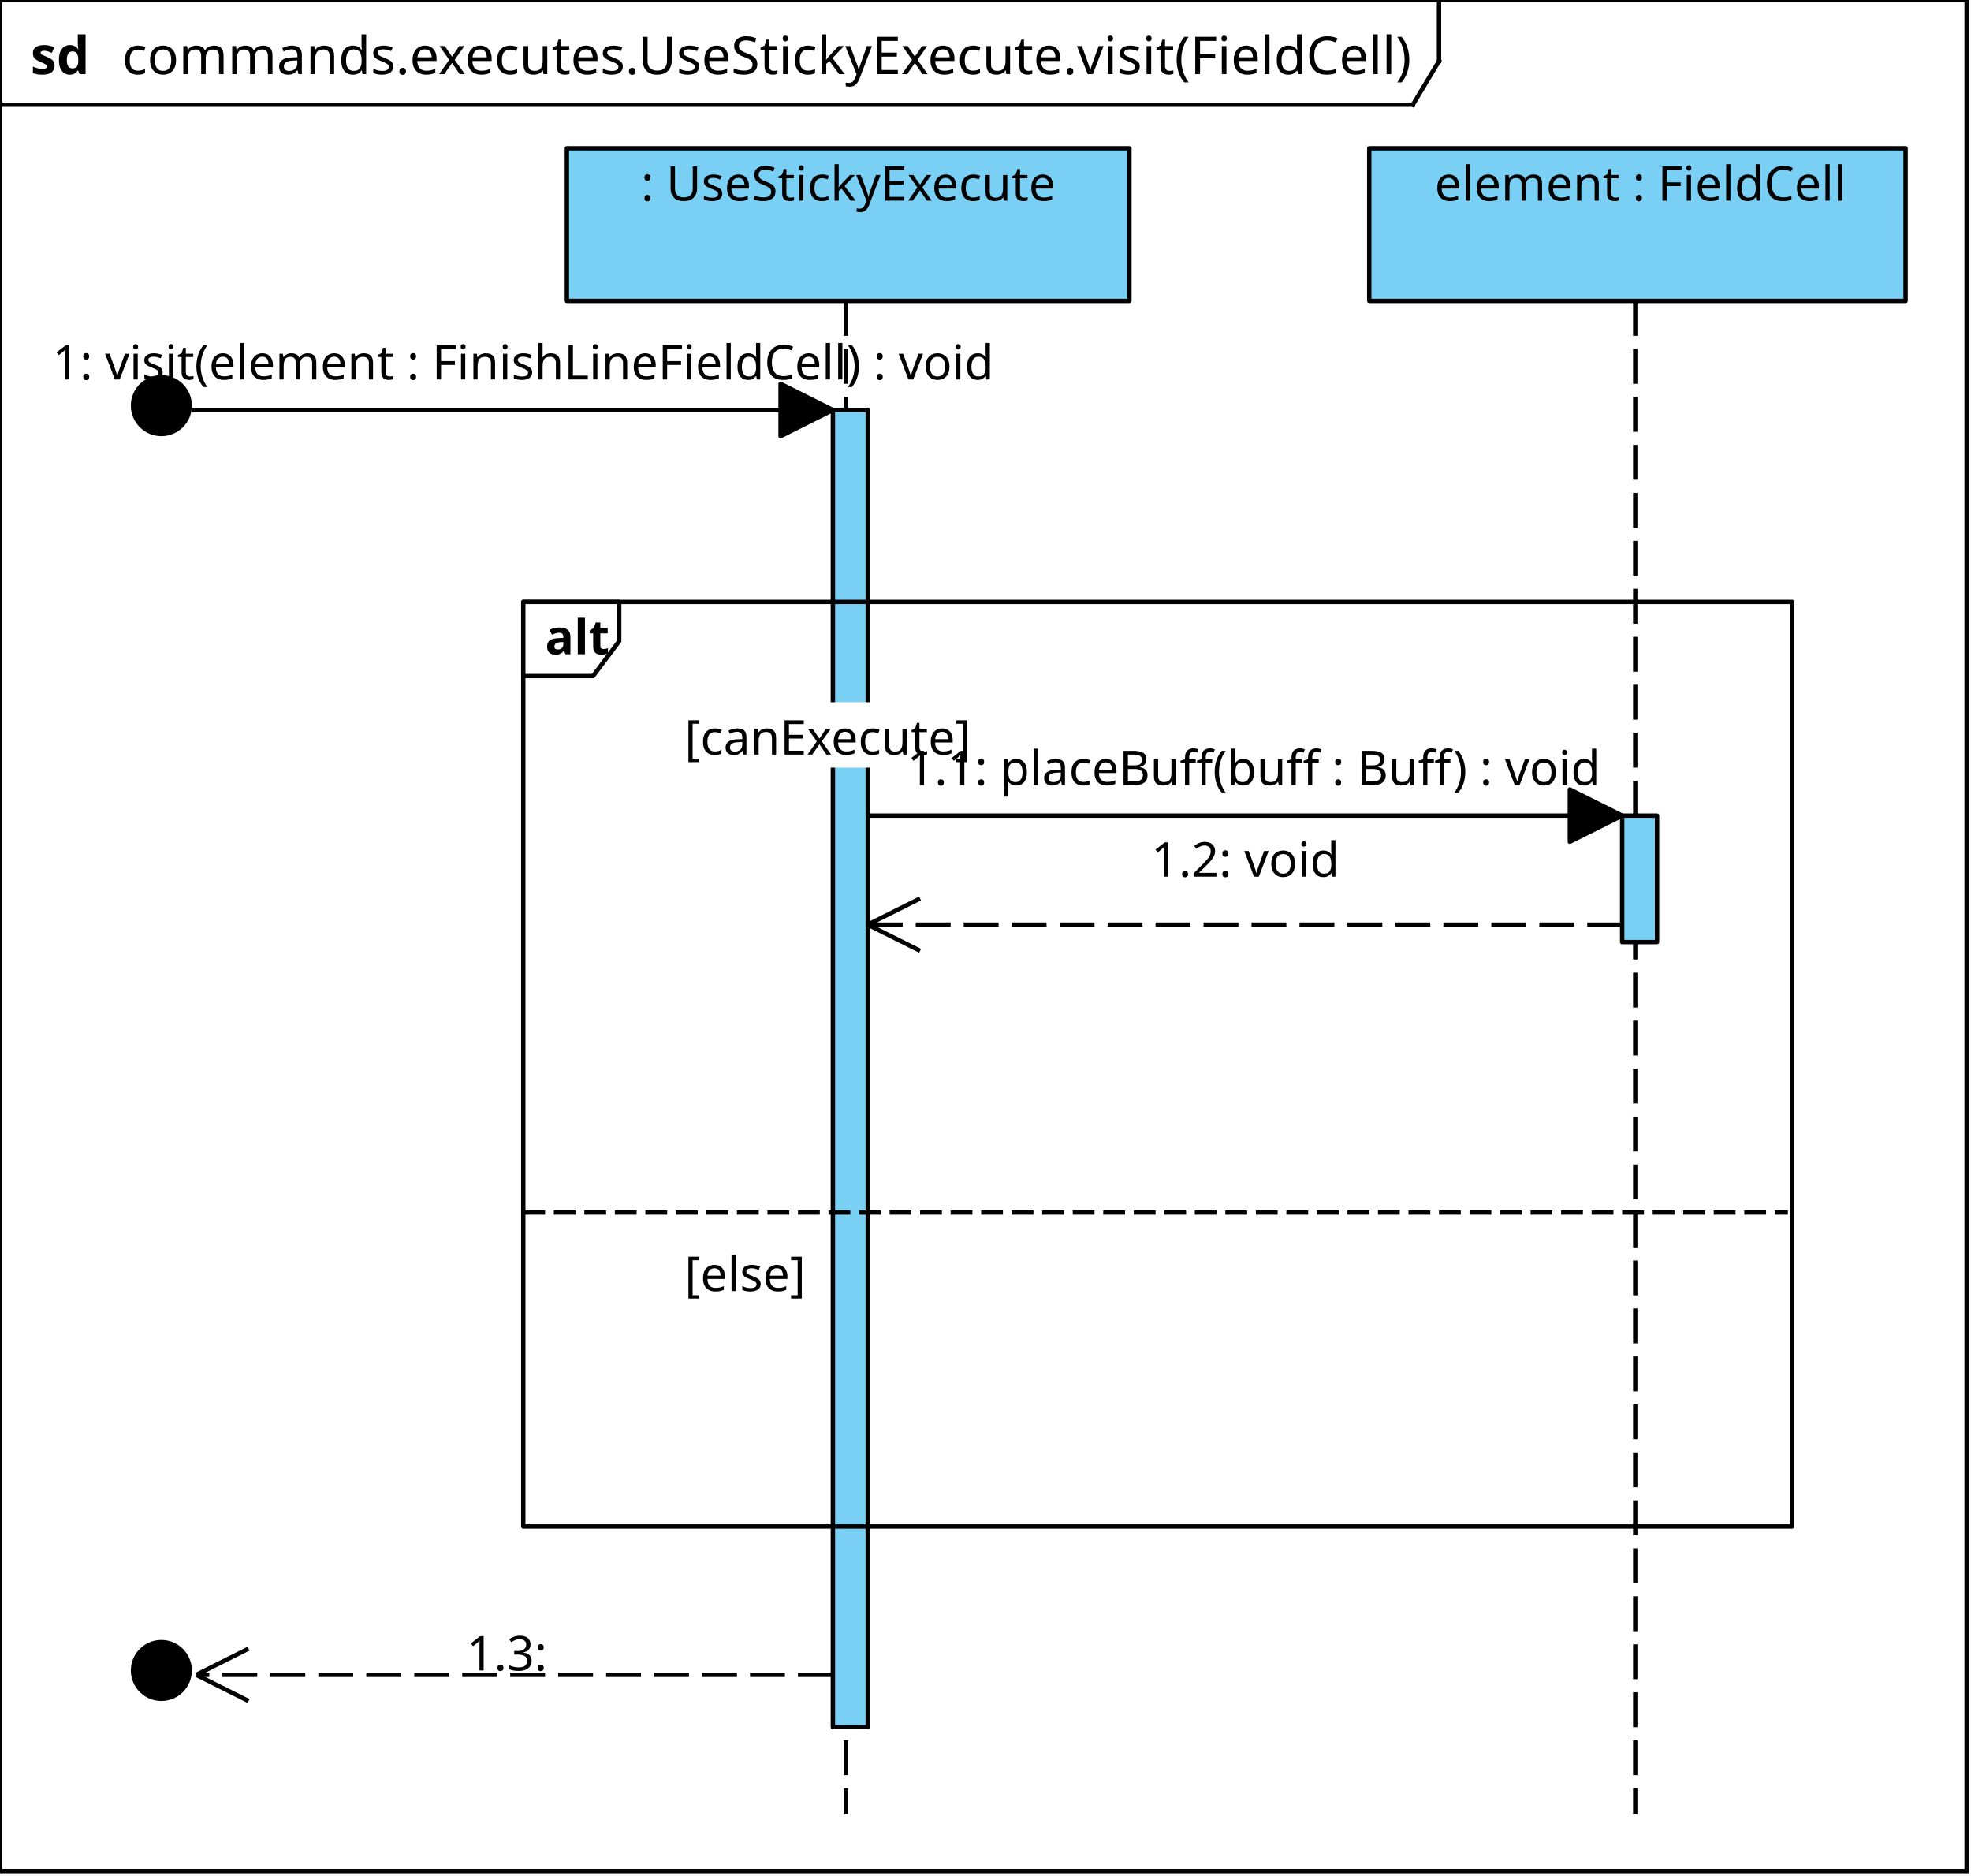
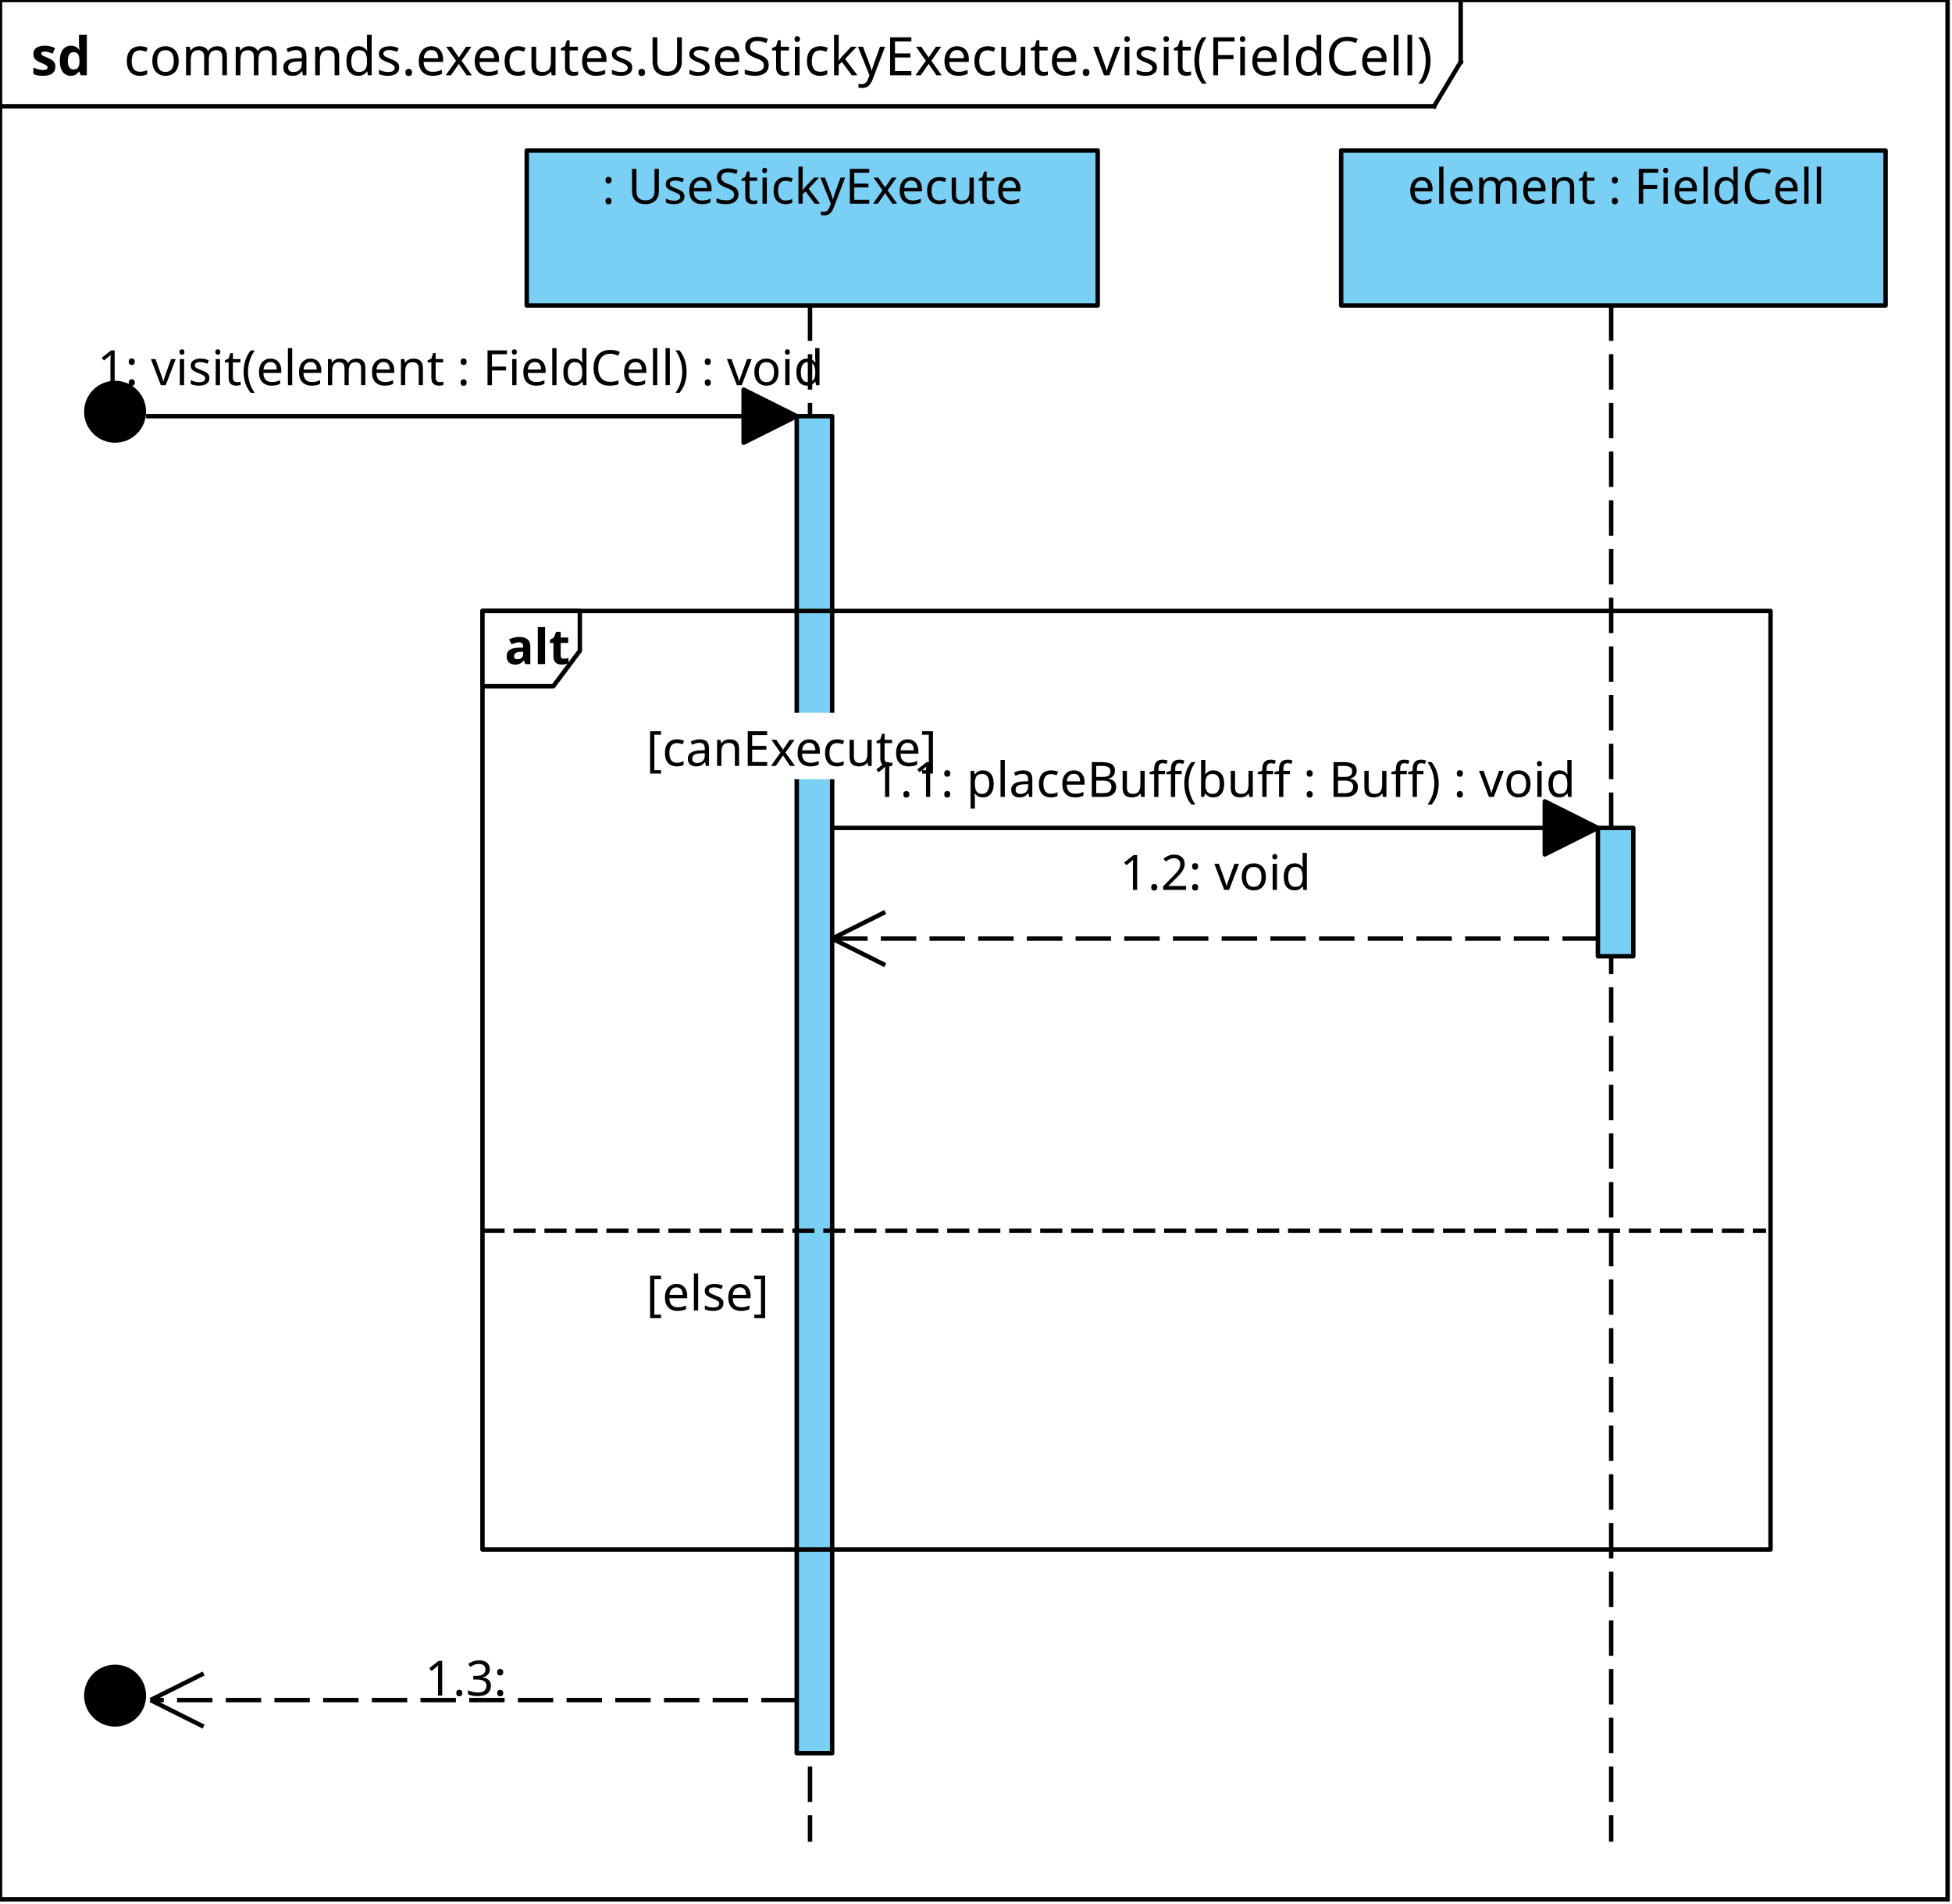
- <svg xmlns="http://www.w3.org/2000/svg" fill-opacity="0" color-rendering="auto" color-interpolation="auto" stroke="rgb(0,0,0)" text-rendering="auto" stroke-linecap="square" width="452" stroke-miterlimit="10" stroke-opacity="0" shape-rendering="auto" fill="rgb(0,0,0)" stroke-dasharray="none" font-weight="normal" stroke-width="1" height="430" font-family="'Dialog'" font-style="normal" stroke-linejoin="miter" font-size="12" stroke-dashoffset="0" image-rendering="auto">
+ <svg xmlns="http://www.w3.org/2000/svg" fill-opacity="0" color-rendering="auto" color-interpolation="auto" stroke="rgb(0,0,0)" text-rendering="auto" stroke-linecap="square" width="441" stroke-miterlimit="10" stroke-opacity="0" shape-rendering="auto" fill="rgb(0,0,0)" stroke-dasharray="none" font-weight="normal" stroke-width="1" height="430" font-family="'Dialog'" font-style="normal" stroke-linejoin="miter" font-size="12" stroke-dashoffset="0" image-rendering="auto">
  <defs id="genericDefs" />
  <g>
    <defs id="defs1">
      <clipPath clipPathUnits="userSpaceOnUse" id="clipPath1">
        <path d="M-7 -7 L141 -7 L141 393 L-7 393 L-7 -7 Z" />
      </clipPath>
      <clipPath clipPathUnits="userSpaceOnUse" id="clipPath2">
        <path d="M-7 -7 L26 -7 L26 31 L-7 31 L-7 -7 Z" />
      </clipPath>
      <clipPath clipPathUnits="userSpaceOnUse" id="clipPath3">
        <path d="M-7 -7 L19 -7 L19 313 L-7 313 L-7 -7 Z" />
      </clipPath>
      <clipPath clipPathUnits="userSpaceOnUse" id="clipPath4">
        <path d="M-7 -7 L135 -7 L135 393 L-7 393 L-7 -7 Z" />
      </clipPath>
      <clipPath clipPathUnits="userSpaceOnUse" id="clipPath5">
        <path d="M-7 -7 L302 -7 L302 223 L-7 223 L-7 -7 Z" />
      </clipPath>
      <clipPath clipPathUnits="userSpaceOnUse" id="clipPath6">
-         <path d="M-7 -7 L-7 223 L302 223 L302 -7 Z" />
+         <path d="M100 23 L100 37 L37 37 L37 23 ZM63 146 L63 160 L37 160 L37 146 ZM-7 -7 L-7 223 L302 223 L302 -7 Z" />
      </clipPath>
      <clipPath clipPathUnits="userSpaceOnUse" id="clipPath7">
        <path d="M0 0 L23 0 L23 18 L0 18 L0 0 Z" />
      </clipPath>
      <clipPath clipPathUnits="userSpaceOnUse" id="clipPath8">
        <path d="M-7 -7 L19 -7 L19 40 L-7 40 L-7 -7 Z" />
      </clipPath>
      <clipPath clipPathUnits="userSpaceOnUse" id="clipPath9">
        <path d="M-7 -7 L302 -7 L302 82 L-7 82 L-7 -7 Z" />
      </clipPath>
      <clipPath clipPathUnits="userSpaceOnUse" id="clipPath10">
        <path d="M0 0 L46 0 L46 15 L0 15 L0 0 Z" />
      </clipPath>
      <clipPath clipPathUnits="userSpaceOnUse" id="clipPath11">
        <path d="M0 0 L0 4 L291 4 L291 0 Z" />
      </clipPath>
      <clipPath clipPathUnits="userSpaceOnUse" id="clipPath12">
        <path d="M-7 -7 L302 -7 L302 134 L-7 134 L-7 -7 Z" />
      </clipPath>
      <clipPath clipPathUnits="userSpaceOnUse" id="clipPath13">
        <path d="M0 0 L83 0 L83 15 L0 15 L0 0 Z" />
      </clipPath>
      <clipPath clipPathUnits="userSpaceOnUse" id="clipPath14">
        <path d="M-124 -15 L248 -15 L248 30 L-124 30 L-124 -15 Z" />
      </clipPath>
      <clipPath clipPathUnits="userSpaceOnUse" id="clipPath15">
        <path d="M-130 -15 L260 -15 L260 30 L-130 30 L-130 -15 Z" />
      </clipPath>
      <clipPath clipPathUnits="userSpaceOnUse" id="clipPath16">
        <path d="M0 0 L251 0 L251 104 L0 104 L0 0 Z" />
      </clipPath>
      <clipPath clipPathUnits="userSpaceOnUse" id="clipPath17">
        <path d="M0 0 L250 0 L250 104 L0 104 L0 0 Z" />
      </clipPath>
      <clipPath clipPathUnits="userSpaceOnUse" id="clipPath18">
        <path d="M0 0 L277 0 L277 104 L0 104 L0 0 Z" />
      </clipPath>
      <clipPath clipPathUnits="userSpaceOnUse" id="clipPath19">
        <path d="M-62 -15 L124 -15 L124 30 L-62 30 L-62 -15 Z" />
      </clipPath>
      <clipPath clipPathUnits="userSpaceOnUse" id="clipPath20">
        <path d="M-172 -15 L344 -15 L344 30 L-172 30 L-172 -15 Z" />
      </clipPath>
      <clipPath clipPathUnits="userSpaceOnUse" id="clipPath21">
        <path d="M-42 -16 L84 -16 L84 32 L-42 32 L-42 -16 Z" />
      </clipPath>
      <clipPath clipPathUnits="userSpaceOnUse" id="clipPath22">
-         <path d="M-262 -14 L524 -14 L524 28 L-262 28 L-262 -14 Z" />
+         <path d="M-179 -15 L358 -15 L358 30 L-179 30 L-179 -15 Z" />
      </clipPath>
    </defs>
    <g fill="white" text-rendering="geometricPrecision" fill-opacity="1" stroke-opacity="1" stroke="white">
-       <rect x="0" width="452" height="430" y="0" stroke="none" />
-       <rect x="0" y="38" transform="translate(0,-38)" fill="none" width="451" height="429" stroke="black" />
-       <text x="7" y="55" transform="translate(0,-38)" fill="black" stroke="none" font-weight="bold" xml:space="preserve">sd</text>
-       <text fill="black" x="28" xml:space="preserve" y="55" transform="translate(0,-38)" stroke="none">commands.executes.UseStickyExecute.visit(FieldCell)</text>
-       <line transform="translate(0,-38)" fill="none" x1="0" x2="324" y1="62" y2="62" stroke="black" />
-       <line transform="translate(0,-38)" fill="none" x1="330" x2="330" y1="38" y2="52" stroke="black" />
-       <line transform="translate(0,-38)" fill="none" x1="330" x2="324" y1="52" y2="62" stroke="black" />
+       <rect x="0" width="441" height="430" y="0" stroke="none" />
+       <rect x="11" y="38" transform="translate(-11,-38)" fill="none" width="440" height="429" stroke="black" />
+       <text x="18" y="55" transform="translate(-11,-38)" fill="black" stroke="none" font-weight="bold" xml:space="preserve">sd</text>
+       <text fill="black" x="39" xml:space="preserve" y="55" transform="translate(-11,-38)" stroke="none">commands.executes.UseStickyExecute.visit(FieldCell)</text>
+       <line transform="translate(-11,-38)" fill="none" x1="11" x2="335" y1="62" y2="62" stroke="black" />
+       <line transform="translate(-11,-38)" fill="none" x1="341" x2="341" y1="38" y2="52" stroke="black" />
+       <line transform="translate(-11,-38)" fill="none" x1="341" x2="335" y1="52" y2="62" stroke="black" />
    </g>
-     <g font-size="11" transform="translate(130,34)" fill-opacity="1" fill="rgb(122,207,245)" text-rendering="geometricPrecision" font-family="sans-serif" stroke="rgb(122,207,245)" stroke-opacity="1">
+     <g font-size="11" transform="translate(119,34)" fill-opacity="1" fill="rgb(122,207,245)" text-rendering="geometricPrecision" font-family="sans-serif" stroke="rgb(122,207,245)" stroke-opacity="1">
      <rect x="0" width="129" height="35" y="0" clip-path="url(#clipPath1)" stroke="none" />
    </g>
-     <g font-size="11" stroke-linecap="butt" transform="translate(130,34)" fill-opacity="1" fill="black" text-rendering="geometricPrecision" font-family="sans-serif" stroke-linejoin="round" stroke="black" stroke-opacity="1" stroke-miterlimit="0">
+     <g font-size="11" stroke-linecap="butt" transform="translate(119,34)" fill-opacity="1" fill="black" text-rendering="geometricPrecision" font-family="sans-serif" stroke-linejoin="round" stroke="black" stroke-opacity="1" stroke-miterlimit="0">
      <rect fill="none" x="0" width="129" height="35" y="0" clip-path="url(#clipPath1)" />
      <line clip-path="url(#clipPath1)" fill="none" x1="64" x2="64" y1="35" stroke-linejoin="bevel" y2="382" stroke-dasharray="8,3" />
    </g>
-     <g font-size="11" transform="translate(30,84)" fill-opacity="1" fill="black" text-rendering="geometricPrecision" font-family="sans-serif" stroke="black" stroke-opacity="1">
+     <g font-size="11" transform="translate(19,84)" fill-opacity="1" fill="black" text-rendering="geometricPrecision" font-family="sans-serif" stroke="black" stroke-opacity="1">
      <circle r="7" clip-path="url(#clipPath2)" cx="7" cy="9" stroke="none" />
    </g>
-     <g font-size="11" transform="translate(191,94)" fill-opacity="1" fill="rgb(122,207,245)" text-rendering="geometricPrecision" font-family="sans-serif" stroke="rgb(122,207,245)" stroke-opacity="1">
+     <g font-size="11" transform="translate(180,94)" fill-opacity="1" fill="rgb(122,207,245)" text-rendering="geometricPrecision" font-family="sans-serif" stroke="rgb(122,207,245)" stroke-opacity="1">
      <rect x="0" width="8" height="302" y="0" clip-path="url(#clipPath3)" stroke="none" />
    </g>
-     <g font-size="11" stroke-linecap="butt" transform="translate(191,94)" fill-opacity="1" fill="black" text-rendering="geometricPrecision" font-family="sans-serif" stroke-linejoin="round" stroke="black" stroke-opacity="1" stroke-miterlimit="0">
+     <g font-size="11" stroke-linecap="butt" transform="translate(180,94)" fill-opacity="1" fill="black" text-rendering="geometricPrecision" font-family="sans-serif" stroke-linejoin="round" stroke="black" stroke-opacity="1" stroke-miterlimit="0">
      <rect fill="none" x="0" width="8" height="302" y="0" clip-path="url(#clipPath3)" />
    </g>
-     <g font-size="11" transform="translate(314,34)" fill-opacity="1" fill="rgb(122,207,245)" text-rendering="geometricPrecision" font-family="sans-serif" stroke="rgb(122,207,245)" stroke-opacity="1">
+     <g font-size="11" transform="translate(303,34)" fill-opacity="1" fill="rgb(122,207,245)" text-rendering="geometricPrecision" font-family="sans-serif" stroke="rgb(122,207,245)" stroke-opacity="1">
      <rect x="0" width="123" height="35" y="0" clip-path="url(#clipPath4)" stroke="none" />
    </g>
-     <g font-size="11" stroke-linecap="butt" transform="translate(314,34)" fill-opacity="1" fill="black" text-rendering="geometricPrecision" font-family="sans-serif" stroke-linejoin="round" stroke="black" stroke-opacity="1" stroke-miterlimit="0">
+     <g font-size="11" stroke-linecap="butt" transform="translate(303,34)" fill-opacity="1" fill="black" text-rendering="geometricPrecision" font-family="sans-serif" stroke-linejoin="round" stroke="black" stroke-opacity="1" stroke-miterlimit="0">
      <rect fill="none" x="0" width="123" height="35" y="0" clip-path="url(#clipPath4)" />
      <line clip-path="url(#clipPath4)" fill="none" x1="61" x2="61" y1="35" stroke-linejoin="bevel" y2="382" stroke-dasharray="8,3" />
    </g>
-     <g font-size="11" stroke-linecap="butt" transform="translate(120,138)" fill-opacity="1" fill="black" text-rendering="geometricPrecision" font-family="sans-serif" stroke-linejoin="round" stroke="black" font-weight="bold" stroke-opacity="1" stroke-miterlimit="0">
+     <g font-size="11" stroke-linecap="butt" transform="translate(109,138)" fill-opacity="1" fill="black" text-rendering="geometricPrecision" font-family="sans-serif" stroke-linejoin="round" stroke="black" font-weight="bold" stroke-opacity="1" stroke-miterlimit="0">
      <rect fill="none" x="0" width="291" height="212" y="0" clip-path="url(#clipPath6)" />
    </g>
-     <g font-size="11" transform="translate(120,138)" fill-opacity="1" fill="white" text-rendering="geometricPrecision" font-family="sans-serif" stroke="white" font-weight="bold" stroke-opacity="1">
+     <g font-size="11" transform="translate(109,138)" fill-opacity="1" fill="white" text-rendering="geometricPrecision" font-family="sans-serif" stroke="white" font-weight="bold" stroke-opacity="1">
      <path d="M22 0 L22 9 L16 17 L0 17 L0 0 Z" clip-path="url(#clipPath6)" stroke="none" />
    </g>
-     <g font-size="11" stroke-linecap="butt" transform="translate(120,138)" fill-opacity="1" fill="black" text-rendering="geometricPrecision" font-family="sans-serif" stroke-linejoin="round" stroke="black" font-weight="bold" stroke-opacity="1" stroke-miterlimit="0">
+     <g font-size="11" stroke-linecap="butt" transform="translate(109,138)" fill-opacity="1" fill="black" text-rendering="geometricPrecision" font-family="sans-serif" stroke-linejoin="round" stroke="black" font-weight="bold" stroke-opacity="1" stroke-miterlimit="0">
      <path fill="none" d="M22 0 L22 9 L16 17 L0 17 L0 0 Z" clip-path="url(#clipPath6)" />
    </g>
-     <g font-size="11" transform="translate(120,138)" fill-opacity="1" fill="black" text-rendering="geometricPrecision" font-family="sans-serif" stroke="black" font-weight="bold" stroke-opacity="1">
+     <g font-size="11" transform="translate(109,138)" fill-opacity="1" fill="black" text-rendering="geometricPrecision" font-family="sans-serif" stroke="black" font-weight="bold" stroke-opacity="1">
      <text x="5" xml:space="preserve" y="12" clip-path="url(#clipPath7)" stroke="none">alt</text>
    </g>
-     <g font-size="11" transform="translate(30,374)" fill-opacity="1" fill="black" text-rendering="geometricPrecision" font-family="sans-serif" stroke="black" stroke-opacity="1">
+     <g font-size="11" transform="translate(19,374)" fill-opacity="1" fill="black" text-rendering="geometricPrecision" font-family="sans-serif" stroke="black" stroke-opacity="1">
      <circle r="7" clip-path="url(#clipPath2)" cx="7" cy="9" stroke="none" />
    </g>
-     <g font-size="11" transform="translate(372,187)" fill-opacity="1" fill="rgb(122,207,245)" text-rendering="geometricPrecision" font-family="sans-serif" stroke="rgb(122,207,245)" stroke-opacity="1">
+     <g font-size="11" transform="translate(361,187)" fill-opacity="1" fill="rgb(122,207,245)" text-rendering="geometricPrecision" font-family="sans-serif" stroke="rgb(122,207,245)" stroke-opacity="1">
      <rect x="0" width="8" height="29" y="0" clip-path="url(#clipPath8)" stroke="none" />
    </g>
-     <g font-size="11" stroke-linecap="butt" transform="translate(372,187)" fill-opacity="1" fill="black" text-rendering="geometricPrecision" font-family="sans-serif" stroke-linejoin="round" stroke="black" stroke-opacity="1" stroke-miterlimit="0">
+     <g font-size="11" stroke-linecap="butt" transform="translate(361,187)" fill-opacity="1" fill="black" text-rendering="geometricPrecision" font-family="sans-serif" stroke-linejoin="round" stroke="black" stroke-opacity="1" stroke-miterlimit="0">
      <rect fill="none" x="0" width="8" height="29" y="0" clip-path="url(#clipPath8)" />
    </g>
-     <g font-size="11" transform="translate(148,284)" fill-opacity="1" fill="white" text-rendering="geometricPrecision" font-family="sans-serif" stroke="white" stroke-opacity="1">
+     <g font-size="11" transform="translate(137,284)" fill-opacity="1" fill="white" text-rendering="geometricPrecision" font-family="sans-serif" stroke="white" stroke-opacity="1">
      <rect x="8" width="28" height="17" y="-1" clip-path="url(#clipPath10)" stroke="none" />
      <text fill="black" x="9" xml:space="preserve" y="12" clip-path="url(#clipPath10)" stroke="none">[else]</text>
    </g>
-     <g font-size="11" stroke-linecap="butt" transform="translate(120,156)" fill-opacity="1" fill="black" text-rendering="geometricPrecision" font-family="sans-serif" stroke-linejoin="bevel" stroke-dasharray="5,2" stroke="black" stroke-opacity="1" stroke-miterlimit="0">
+     <g font-size="11" stroke-linecap="butt" transform="translate(109,156)" fill-opacity="1" fill="black" text-rendering="geometricPrecision" font-family="sans-serif" stroke-linejoin="bevel" stroke-dasharray="5,2" stroke="black" stroke-opacity="1" stroke-miterlimit="0">
      <line y2="122" fill="none" x1="0" clip-path="url(#clipPath12)" x2="290" y1="122" />
    </g>
-     <g font-size="11" transform="translate(148,161)" fill-opacity="1" fill="white" text-rendering="geometricPrecision" font-family="sans-serif" stroke="white" stroke-opacity="1">
+     <g font-size="11" transform="translate(137,161)" fill-opacity="1" fill="white" text-rendering="geometricPrecision" font-family="sans-serif" stroke="white" stroke-opacity="1">
      <rect x="8" width="65" height="17" y="-1" clip-path="url(#clipPath13)" stroke="none" />
      <text fill="black" x="9" xml:space="preserve" y="12" clip-path="url(#clipPath13)" stroke="none">[canExecute]</text>
    </g>
-     <g font-size="11" transform="translate(314,34)" fill-opacity="1" fill="black" text-rendering="geometricPrecision" font-family="sans-serif" stroke="black" stroke-opacity="1">
+     <g font-size="11" transform="translate(303,34)" fill-opacity="1" fill="black" text-rendering="geometricPrecision" font-family="sans-serif" stroke="black" stroke-opacity="1">
      <text x="15" xml:space="preserve" y="12" clip-path="url(#clipPath14)" stroke="none">element : FieldCell</text>
    </g>
-     <g font-size="11" transform="translate(130,34)" fill-opacity="1" fill="black" text-rendering="geometricPrecision" font-family="sans-serif" stroke="black" stroke-opacity="1">
+     <g font-size="11" transform="translate(119,34)" fill-opacity="1" fill="black" text-rendering="geometricPrecision" font-family="sans-serif" stroke="black" stroke-opacity="1">
      <text x="17" xml:space="preserve" y="12" clip-path="url(#clipPath15)" stroke="none">: UseStickyExecute</text>
    </g>
-     <g font-size="11" stroke-linecap="butt" transform="translate(-6,44)" fill-opacity="1" fill="black" text-rendering="geometricPrecision" font-family="sans-serif" stroke-linejoin="round" stroke="black" stroke-opacity="1">
+     <g font-size="11" stroke-linecap="butt" transform="translate(-17,44)" fill-opacity="1" fill="black" text-rendering="geometricPrecision" font-family="sans-serif" stroke-linejoin="round" stroke="black" stroke-opacity="1">
      <line y2="50" fill="none" x1="50" clip-path="url(#clipPath16)" x2="197" y1="50" />
      <polygon points=" 197 50 185 44 185 56" clip-path="url(#clipPath16)" stroke="none" />
      <polygon fill="none" points=" 197 50 185 44 185 56" clip-path="url(#clipPath16)" />
    </g>
-     <g font-size="11" stroke-linecap="butt" transform="translate(-5,334)" fill-opacity="1" fill="black" text-rendering="geometricPrecision" font-family="sans-serif" stroke-linejoin="round" stroke-dasharray="8,3" stroke="black" stroke-opacity="1" stroke-miterlimit="0">
+     <g font-size="11" stroke-linecap="butt" transform="translate(-16,334)" fill-opacity="1" fill="black" text-rendering="geometricPrecision" font-family="sans-serif" stroke-linejoin="round" stroke-dasharray="8,3" stroke="black" stroke-opacity="1" stroke-miterlimit="0">
      <line y2="50" fill="none" x1="196" clip-path="url(#clipPath17)" x2="50" y1="50" />
      <line clip-path="url(#clipPath17)" fill="none" x1="50" x2="62" y1="50" y2="56" stroke-dasharray="none" stroke-miterlimit="10" />
      <line clip-path="url(#clipPath17)" fill="none" x1="50" x2="62" y1="50" y2="44" stroke-dasharray="none" stroke-miterlimit="10" />
    </g>
-     <g font-size="11" stroke-linecap="butt" transform="translate(149,137)" fill-opacity="1" fill="black" text-rendering="geometricPrecision" font-family="sans-serif" stroke-linejoin="round" stroke="black" stroke-opacity="1">
+     <g font-size="11" stroke-linecap="butt" transform="translate(138,137)" fill-opacity="1" fill="black" text-rendering="geometricPrecision" font-family="sans-serif" stroke-linejoin="round" stroke="black" stroke-opacity="1">
      <line y2="50" fill="none" x1="50" clip-path="url(#clipPath18)" x2="223" y1="50" />
      <polygon points=" 223 50 211 44 211 56" clip-path="url(#clipPath18)" stroke="none" />
      <polygon fill="none" points=" 223 50 211 44 211 56" clip-path="url(#clipPath18)" />
    </g>
-     <g font-size="11" stroke-linecap="butt" transform="translate(149,162)" fill-opacity="1" fill="black" text-rendering="geometricPrecision" font-family="sans-serif" stroke-linejoin="round" stroke-dasharray="8,3" stroke="black" stroke-opacity="1" stroke-miterlimit="0">
+     <g font-size="11" stroke-linecap="butt" transform="translate(138,162)" fill-opacity="1" fill="black" text-rendering="geometricPrecision" font-family="sans-serif" stroke-linejoin="round" stroke-dasharray="8,3" stroke="black" stroke-opacity="1" stroke-miterlimit="0">
      <line y2="50" fill="none" x1="223" clip-path="url(#clipPath18)" x2="50" y1="50" />
      <line clip-path="url(#clipPath18)" fill="none" x1="50" x2="62" y1="50" y2="56" stroke-dasharray="none" stroke-miterlimit="10" />
      <line clip-path="url(#clipPath18)" fill="none" x1="50" x2="62" y1="50" y2="44" stroke-dasharray="none" stroke-miterlimit="10" />
    </g>
-     <g font-size="11" transform="translate(254,189)" fill-opacity="1" fill="black" text-rendering="geometricPrecision" font-family="sans-serif" stroke="black" stroke-opacity="1">
+     <g font-size="11" transform="translate(243,189)" fill-opacity="1" fill="black" text-rendering="geometricPrecision" font-family="sans-serif" stroke="black" stroke-opacity="1">
      <text x="10" xml:space="preserve" y="12" clip-path="url(#clipPath19)" stroke="none">1.2: void</text>
    </g>
-     <g font-size="11" transform="translate(199,168)" fill-opacity="1" fill="black" text-rendering="geometricPrecision" font-family="sans-serif" stroke="black" stroke-opacity="1">
+     <g font-size="11" transform="translate(188,168)" fill-opacity="1" fill="black" text-rendering="geometricPrecision" font-family="sans-serif" stroke="black" stroke-opacity="1">
      <text x="9" xml:space="preserve" y="12" clip-path="url(#clipPath20)" stroke="none">1.1: placeBuff(buff : Buff) : void</text>
    </g>
-     <g font-size="11" transform="translate(96,371)" fill-opacity="1" fill="black" text-rendering="geometricPrecision" font-family="sans-serif" stroke="black" stroke-opacity="1">
+     <g font-size="11" transform="translate(85,371)" fill-opacity="1" fill="black" text-rendering="geometricPrecision" font-family="sans-serif" stroke="black" stroke-opacity="1">
      <text x="11" xml:space="preserve" y="12" clip-path="url(#clipPath21)" stroke="none">1.3:</text>
    </g>
-     <g font-size="11" transform="translate(-13,75)" fill-opacity="1" fill="black" text-rendering="geometricPrecision" font-family="sans-serif" stroke="black" stroke-opacity="1">
-       <text x="25" xml:space="preserve" y="12" clip-path="url(#clipPath22)" stroke="none">1: visit(element : FinishLineFieldCell) : void</text>
+     <g font-size="11" transform="translate(12,75)" fill-opacity="1" fill="black" text-rendering="geometricPrecision" font-family="sans-serif" stroke="black" stroke-opacity="1">
+       <text x="10" xml:space="preserve" y="12" clip-path="url(#clipPath22)" stroke="none">1: visit(element : FieldCell) : void</text>
    </g>
  </g>
</svg>
